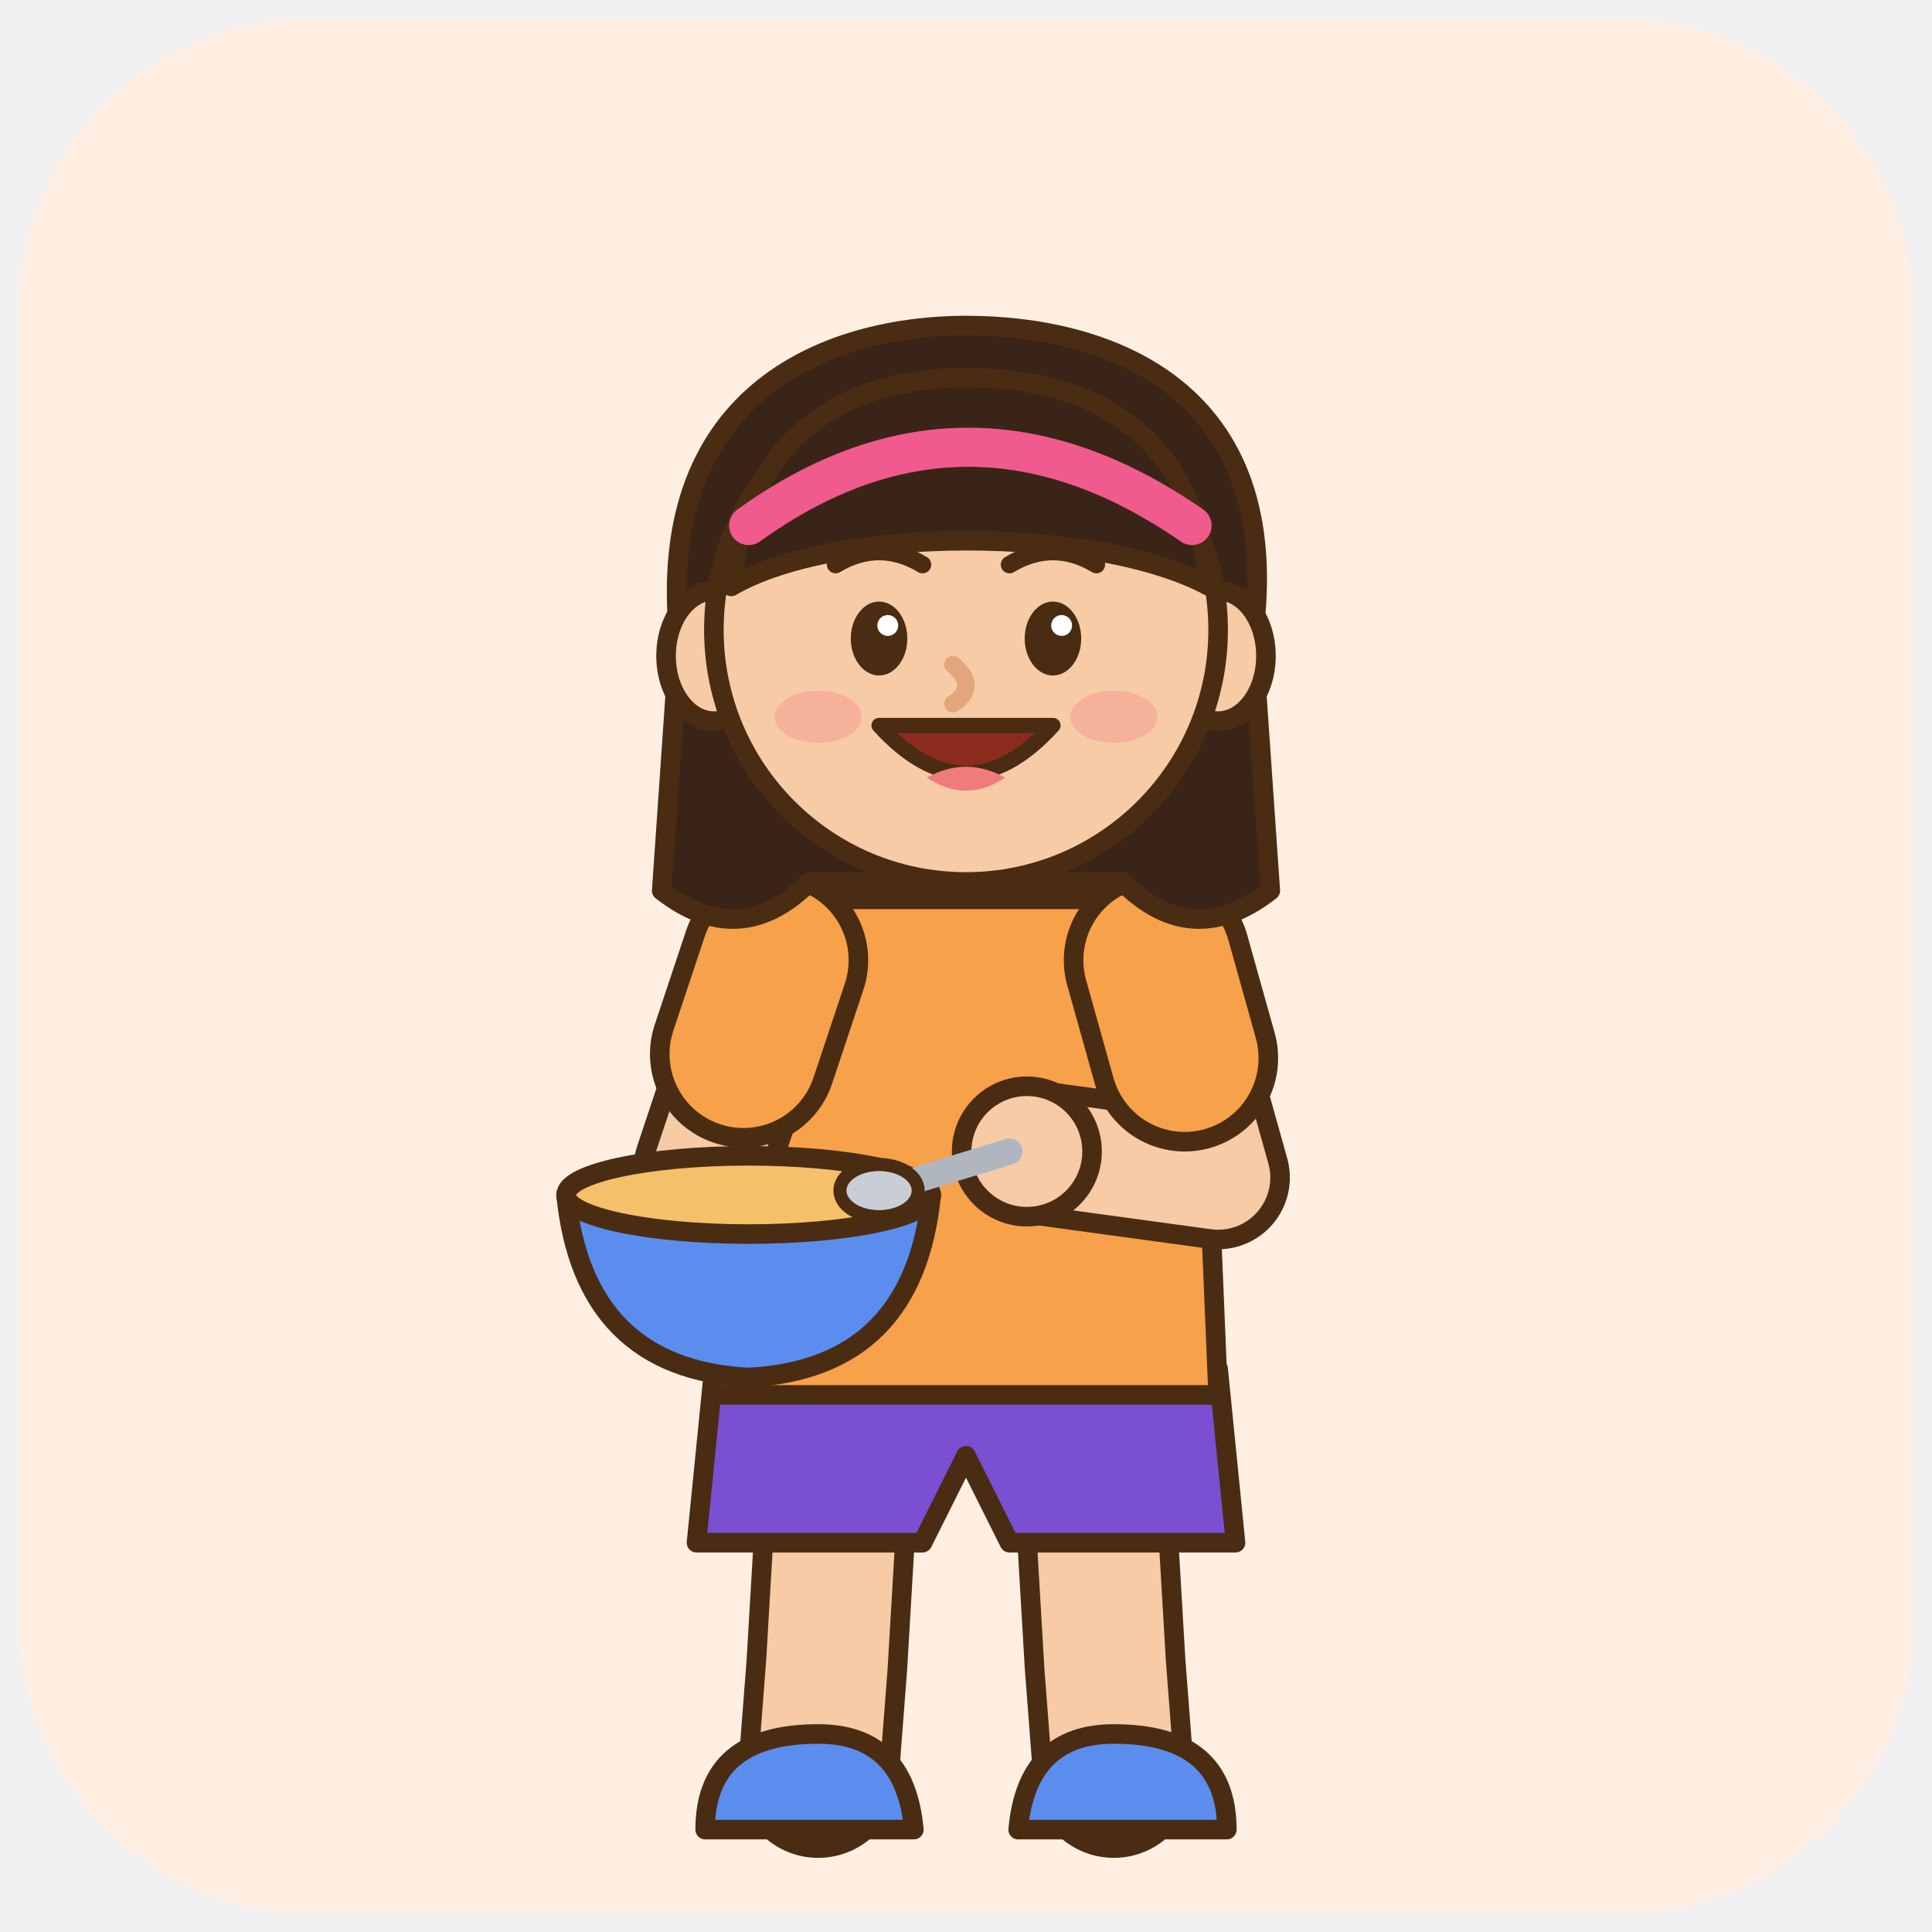
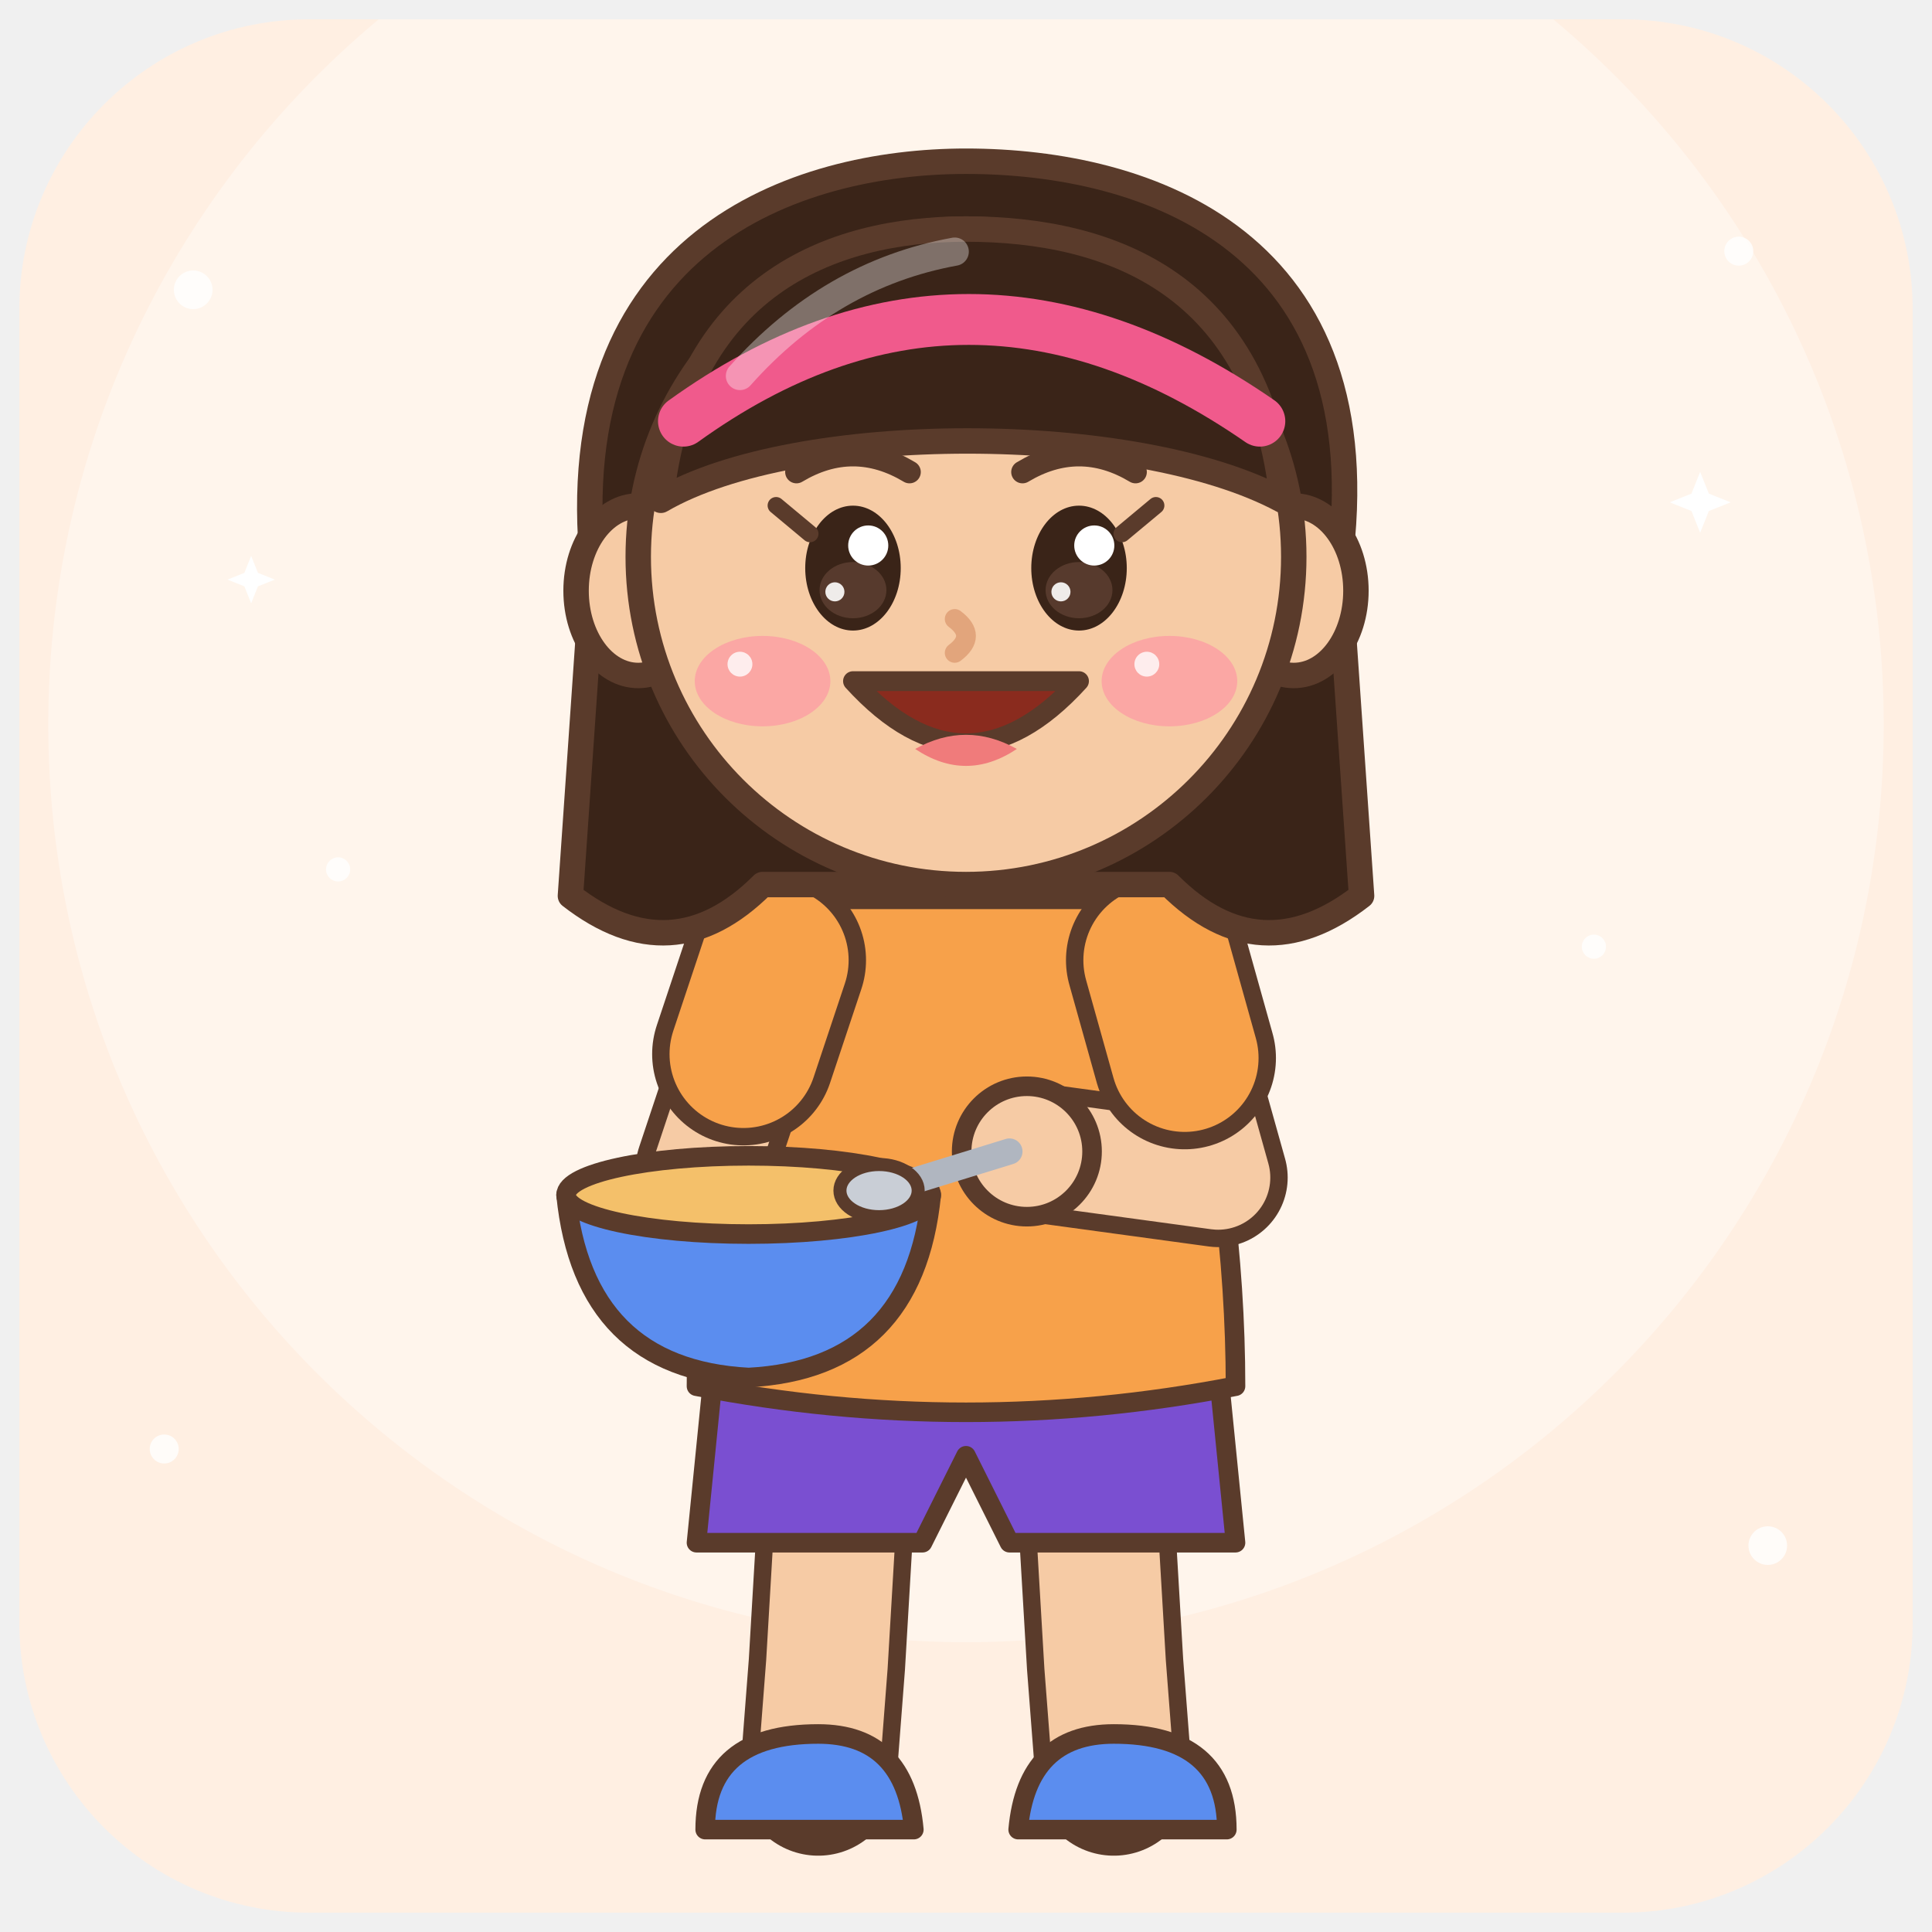
<svg xmlns="http://www.w3.org/2000/svg" viewBox="0 0 512 512">
  <style>
    .fr { animation: fr 1.2s steps(1) infinite; }
    .fr:not(.fr0) { opacity: 0; }
    @keyframes fr { 0% { opacity: 1 } 50.00% { opacity: 0 } 100% { opacity: 0 } }
    .fr1 { animation-delay: 0.60s; }
    @media (prefers-reduced-motion: reduce) { * { animation: none !important; } }
  </style>
  <defs>
    <clipPath id="tile">
      <rect x="4" y="4" width="392" height="392" rx="60" />
    </clipPath>
  </defs>
  <g transform="scale(1.28)">
    <g clip-path="url(#tile)">
      <rect x="4" y="4" width="392" height="392" rx="60" fill="#FFEFE2" />
+       <circle cx="200" cy="150" r="190" fill="#fff" opacity="0.35" />
+       <circle cx="40" cy="60" r="4" fill="#fff" opacity="0.8" />
+       <circle cx="360" cy="52" r="3" fill="#fff" opacity="0.8" />
+       <circle cx="34" cy="300" r="3" fill="#fff" opacity="0.8" />
+       <circle cx="366" cy="320" r="4" fill="#fff" opacity="0.8" />
+       <circle cx="70" cy="180" r="2.5" fill="#fff" opacity="0.8" />
+       <circle cx="330" cy="196" r="2.5" fill="#fff" opacity="0.8" />
+       <path d="M352 97.7 L353.8 102.2 L358.3 104 L353.8 105.8 L352 110.3 L350.2 105.8 L345.7 104 L350.2 102.2 Z" fill="#fff" />
+       <path d="M52 115.1 L53.4 118.6 L56.9 120 L53.4 121.4 L52 124.9 L50.6 121.4 L47.1 120 L50.6 118.6 Z" fill="#fff" />
      <g class="fr fr0">
        <g transform="translate(20 26) scale(0.9)">
          <g transform="translate(0 0)">
-             <path d="M170 320 L168 354 L166 380" fill="none" stroke="#4A2C12" stroke-width="37" stroke-linejoin="round" stroke-linecap="round" />
+             <path d="M170 320 L168 354 L166 380" fill="none" stroke="#5A3B2B" stroke-width="36" stroke-linejoin="round" stroke-linecap="round" />
            <path d="M170 320 L168 354 L166 380" fill="none" stroke="#F6CBA5" stroke-width="28" stroke-linejoin="round" stroke-linecap="round" />
-             <path d="M230 320 L232 354 L234 380" fill="none" stroke="#4A2C12" stroke-width="37" stroke-linejoin="round" stroke-linecap="round" />
+             <path d="M230 320 L232 354 L234 380" fill="none" stroke="#5A3B2B" stroke-width="36" stroke-linejoin="round" stroke-linecap="round" />
            <path d="M230 320 L232 354 L234 380" fill="none" stroke="#F6CBA5" stroke-width="28" stroke-linejoin="round" stroke-linecap="round" />
-             <path d="M140 392 Q140 370 166 370 Q186 370 188 392 Z" fill="#5B8DEF" stroke="#4A2C12" stroke-width="4.5" stroke-linejoin="round" stroke-linecap="round" />
-             <path d="M212 392 Q214 370 234 370 Q260 370 260 392 Z" fill="#5B8DEF" stroke="#4A2C12" stroke-width="4.5" stroke-linejoin="round" stroke-linecap="round" />
-             <path d="M142 286 L258 286 L262 326 L210 326 L200 306 L190 326 L138 326 Z" fill="#7A4FD1" stroke="#4A2C12" stroke-width="4.5" stroke-linejoin="round" stroke-linecap="round" />
+             <path d="M140 392 Q140 370 166 370 Q186 370 188 392 Z" fill="#5B8DEF" stroke="#5A3B2B" stroke-width="4.5" stroke-linejoin="round" stroke-linecap="round" />
+             <path d="M212 392 Q214 370 234 370 Q260 370 260 392 Z" fill="#5B8DEF" stroke="#5A3B2B" stroke-width="4.5" stroke-linejoin="round" stroke-linecap="round" />
+             <path d="M142 286 L258 286 L262 326 L210 326 L200 306 L190 326 L138 326 Z" fill="#7A4FD1" stroke="#5A3B2B" stroke-width="4.5" stroke-linejoin="round" stroke-linecap="round" />
            <rect x="188" y="160" width="24" height="30" rx="0" fill="#F6CBA5" />
-             <path d="M188 160 V190 M212 160 V190" fill="none" stroke="#4A2C12" stroke-width="4.5" stroke-linejoin="round" stroke-linecap="round" />
-             <path d="M146 196 Q148 180 166 178 L234 178 Q252 180 254 196 L258 292 L142 292 Z" fill="#F7A14A" stroke="#4A2C12" stroke-width="4.5" stroke-linejoin="round" stroke-linecap="round" />
+             <path d="M188 160 V190 M212 160 V190" fill="none" stroke="#5A3B2B" stroke-width="4.5" stroke-linejoin="round" stroke-linecap="round" />
+             <path d="M150 196 Q150 178 172 178 L228 178 Q250 178 250 196 Q262 246 262 290 Q200 302 138 290 Q138 246 150 196 Z" fill="#F7A14A" stroke="#5A3B2B" stroke-width="4.5" stroke-linejoin="round" stroke-linecap="round" />
            <g class="arm-l">
-               <path d="M156 192 L140 240 L150 262" fill="none" stroke="#4A2C12" stroke-width="33" stroke-linejoin="round" stroke-linecap="round" />
+               <path d="M156 192 L140 240 L150 262" fill="none" stroke="#5A3B2B" stroke-width="32" stroke-linejoin="round" stroke-linecap="round" />
              <path d="M156 192 L140 240 L150 262" fill="none" stroke="#F6CBA5" stroke-width="24" stroke-linejoin="round" stroke-linecap="round" />
-               <path d="M156 192 L148.8 213.6" fill="none" stroke="#4A2C12" stroke-width="43" stroke-linejoin="round" stroke-linecap="round" />
+               <path d="M156 192 L148.8 213.6" fill="none" stroke="#5A3B2B" stroke-width="42" stroke-linejoin="round" stroke-linecap="round" />
              <path d="M156 192 L148.8 213.6" fill="none" stroke="#F7A14A" stroke-width="34" stroke-linejoin="round" stroke-linecap="round" />
-               <circle cx="150" cy="262" r="15" fill="#F6CBA5" stroke="#4A2C12" stroke-width="4.5" stroke-linejoin="round" stroke-linecap="round" />
+               <circle cx="150" cy="262" r="15" fill="#F6CBA5" stroke="#5A3B2B" stroke-width="4.5" stroke-linejoin="round" stroke-linecap="round" />
            </g>
            <g class="arm-r">
-               <path d="M244 192 L258 242 L214 236" fill="none" stroke="#4A2C12" stroke-width="33" stroke-linejoin="round" stroke-linecap="round" />
+               <path d="M244 192 L258 242 L214 236" fill="none" stroke="#5A3B2B" stroke-width="32" stroke-linejoin="round" stroke-linecap="round" />
              <path d="M244 192 L258 242 L214 236" fill="none" stroke="#F6CBA5" stroke-width="24" stroke-linejoin="round" stroke-linecap="round" />
-               <path d="M244 192 L250.3 214.5" fill="none" stroke="#4A2C12" stroke-width="43" stroke-linejoin="round" stroke-linecap="round" />
+               <path d="M244 192 L250.3 214.5" fill="none" stroke="#5A3B2B" stroke-width="42" stroke-linejoin="round" stroke-linecap="round" />
              <path d="M244 192 L250.3 214.5" fill="none" stroke="#F7A14A" stroke-width="34" stroke-linejoin="round" stroke-linecap="round" />
-               <circle cx="214" cy="236" r="15" fill="#F6CBA5" stroke="#4A2C12" stroke-width="4.5" stroke-linejoin="round" stroke-linecap="round" />
+               <circle cx="214" cy="236" r="15" fill="#F6CBA5" stroke="#5A3B2B" stroke-width="4.5" stroke-linejoin="round" stroke-linecap="round" />
            </g>
            <g class="head" transform="translate(0 0) rotate(0 200 170)">
-               <path d="M134 118 C128 60 170 46 200 46 C232 46 274 60 266 118 L270 176 Q252 190 236 174 L164 174 Q148 190 130 176 Z" fill="#3A2418" stroke="#4A2C12" stroke-width="4.5" stroke-linejoin="round" stroke-linecap="round" />
-               <ellipse cx="142" cy="122" rx="11" ry="15" fill="#F6CBA5" stroke="#4A2C12" stroke-width="4.5" stroke-linejoin="round" stroke-linecap="round" />
-               <ellipse cx="258" cy="122" rx="11" ry="15" fill="#F6CBA5" stroke="#4A2C12" stroke-width="4.5" stroke-linejoin="round" stroke-linecap="round" />
-               <circle cx="200" cy="116" r="58" fill="#F6CBA5" stroke="#4A2C12" stroke-width="4.5" stroke-linejoin="round" stroke-linecap="round" />
-               <ellipse cx="166" cy="136" rx="10" ry="6" fill="#F59A92" opacity="0.55" class="blush" />
-               <ellipse cx="234" cy="136" rx="10" ry="6" fill="#F59A92" opacity="0.55" class="blush" />
-               <path d="M197 124 q6 5 0 9" fill="none" stroke="#E2A57C" stroke-width="4" stroke-linejoin="round" stroke-linecap="round" />
-               <path d="M170 101 q10 -6 20 0" fill="none" stroke="#4A2C12" stroke-width="4" stroke-linejoin="round" stroke-linecap="round" />
-               <path d="M210 101 q10 -6 20 0" fill="none" stroke="#4A2C12" stroke-width="4" stroke-linejoin="round" stroke-linecap="round" />
-               <ellipse cx="180" cy="118" rx="6.5" ry="8.5" fill="#4A2C12" />
-               <ellipse cx="220" cy="118" rx="6.5" ry="8.5" fill="#4A2C12" />
-               <circle cx="182" cy="115" r="2.4" fill="#fff" />
-               <circle cx="222" cy="115" r="2.4" fill="#fff" />
-               <path d="M180 138 Q200 160 220 138 Z" fill="#8A2B1E" stroke="#4A2C12" stroke-width="3.5" stroke-linejoin="round" stroke-linecap="round" />
-               <path d="M191 150 Q200 145 209 150 Q200 156 191 150 Z" fill="#F07B7B" />
-               <path d="M146 106 C150 68 176 58 200 58 C226 58 252 68 256 106 C230 92 170 92 146 106 Z" fill="#3A2418" stroke="#4A2C12" stroke-width="4.5" stroke-linejoin="round" stroke-linecap="round" />
-               <path d="M150 92 Q200 56 252 92" fill="none" stroke="#F05A8C" stroke-width="9" stroke-linejoin="round" stroke-linecap="round" />
+               <g transform="translate(200 172) scale(1.3) translate(-200 -172)">
+                 <path d="M134 118 C128 60 170 46 200 46 C232 46 274 60 266 118 L270 176 Q252 190 236 174 L164 174 Q148 190 130 176 Z" fill="#3A2418" stroke="#5A3B2B" stroke-width="4.5" stroke-linejoin="round" stroke-linecap="round" />
+                 <ellipse cx="142" cy="122" rx="11" ry="15" fill="#F6CBA5" stroke="#5A3B2B" stroke-width="4.5" stroke-linejoin="round" stroke-linecap="round" />
+                 <ellipse cx="258" cy="122" rx="11" ry="15" fill="#F6CBA5" stroke="#5A3B2B" stroke-width="4.5" stroke-linejoin="round" stroke-linecap="round" />
+                 <circle cx="200" cy="116" r="58" fill="#F6CBA5" stroke="#5A3B2B" stroke-width="4.5" stroke-linejoin="round" stroke-linecap="round" />
+                 <ellipse cx="164" cy="138" rx="12" ry="8" fill="#FF8FA3" opacity="0.6" class="blush" />
+                 <ellipse cx="236" cy="138" rx="12" ry="8" fill="#FF8FA3" opacity="0.6" class="blush" />
+                 <circle cx="160" cy="135" r="2.2" fill="#fff" opacity="0.8" />
+                 <circle cx="232" cy="135" r="2.2" fill="#fff" opacity="0.8" />
+                 <path d="M198 127 q4 3 0 6" fill="none" stroke="#E2A57C" stroke-width="3.5" stroke-linejoin="round" stroke-linecap="round" />
+                 <path d="M170 101 q10 -6 20 0" fill="none" stroke="#5A3B2B" stroke-width="4" stroke-linejoin="round" stroke-linecap="round" />
+                 <path d="M210 101 q10 -6 20 0" fill="none" stroke="#5A3B2B" stroke-width="4" stroke-linejoin="round" stroke-linecap="round" />
+                 <ellipse cx="180" cy="118" rx="8.45" ry="11.05" fill="#3A2418" />
+                 <ellipse cx="180" cy="121.9" rx="5.915" ry="4.973" fill="#6B4A3A" opacity="0.6" />
+                 <circle cx="182.7" cy="114" r="3.549" fill="#fff" />
+                 <circle cx="176.8" cy="122.2" r="1.69" fill="#fff" opacity="0.9" />
+                 <path d="M172.395 111.922 l-6 -5" fill="none" stroke="#5A3B2B" stroke-width="3" stroke-linejoin="round" stroke-linecap="round" />
+                 <ellipse cx="220" cy="118" rx="8.45" ry="11.05" fill="#3A2418" />
+                 <ellipse cx="220" cy="121.9" rx="5.915" ry="4.973" fill="#6B4A3A" opacity="0.6" />
+                 <circle cx="222.7" cy="114" r="3.549" fill="#fff" />
+                 <circle cx="216.8" cy="122.2" r="1.69" fill="#fff" opacity="0.9" />
+                 <path d="M227.605 111.922 l6 -5" fill="none" stroke="#5A3B2B" stroke-width="3" stroke-linejoin="round" stroke-linecap="round" />
+                 <path d="M180 138 Q200 160 220 138 Z" fill="#8A2B1E" stroke="#5A3B2B" stroke-width="3.5" stroke-linejoin="round" stroke-linecap="round" />
+                 <path d="M191 150 Q200 145 209 150 Q200 156 191 150 Z" fill="#F07B7B" />
+                 <path d="M146 106 C150 68 176 58 200 58 C226 58 252 68 256 106 C230 92 170 92 146 106 Z" fill="#3A2418" stroke="#5A3B2B" stroke-width="4.5" stroke-linejoin="round" stroke-linecap="round" />
+                 <path d="M150 92 Q200 56 252 92" fill="none" stroke="#F05A8C" stroke-width="9" stroke-linejoin="round" stroke-linecap="round" />
+                 <path d="M160 84 Q176 66 198 62" fill="none" stroke="#fff" stroke-width="5" stroke-linejoin="round" stroke-linecap="round" opacity="0.35" />
+               </g>
            </g>
          </g>
-           <path d="M108 246 Q112 286 150 288 Q188 286 192 246 Z" fill="#5B8DEF" stroke="#4A2C12" stroke-width="4.5" stroke-linejoin="round" stroke-linecap="round" />
-           <ellipse cx="150" cy="246" rx="42" ry="9" fill="#F4C06A" stroke="#4A2C12" stroke-width="4.5" stroke-linejoin="round" stroke-linecap="round" />
+           <path d="M108 246 Q112 286 150 288 Q188 286 192 246 Z" fill="#5B8DEF" stroke="#5A3B2B" stroke-width="4.5" stroke-linejoin="round" stroke-linecap="round" />
+           <ellipse cx="150" cy="246" rx="42" ry="9" fill="#F4C06A" stroke="#5A3B2B" stroke-width="4.5" stroke-linejoin="round" stroke-linecap="round" />
          <path d="M210 236 L184 244" fill="none" stroke="#B0B6C0" stroke-width="6" stroke-linejoin="round" stroke-linecap="round" />
-           <ellipse cx="180" cy="245" rx="9" ry="6" fill="#C9CED6" stroke="#4A2C12" stroke-width="3" stroke-linejoin="round" stroke-linecap="round" />
+           <ellipse cx="180" cy="245" rx="9" ry="6" fill="#C9CED6" stroke="#5A3B2B" stroke-width="3" stroke-linejoin="round" stroke-linecap="round" />
        </g>
      </g>
      <g class="fr fr1">
        <g transform="translate(20 26) scale(0.9)">
          <g transform="translate(0 0)">
-             <path d="M170 320 L168 354 L166 380" fill="none" stroke="#4A2C12" stroke-width="37" stroke-linejoin="round" stroke-linecap="round" />
+             <path d="M170 320 L168 354 L166 380" fill="none" stroke="#5A3B2B" stroke-width="36" stroke-linejoin="round" stroke-linecap="round" />
            <path d="M170 320 L168 354 L166 380" fill="none" stroke="#F6CBA5" stroke-width="28" stroke-linejoin="round" stroke-linecap="round" />
-             <path d="M230 320 L232 354 L234 380" fill="none" stroke="#4A2C12" stroke-width="37" stroke-linejoin="round" stroke-linecap="round" />
+             <path d="M230 320 L232 354 L234 380" fill="none" stroke="#5A3B2B" stroke-width="36" stroke-linejoin="round" stroke-linecap="round" />
            <path d="M230 320 L232 354 L234 380" fill="none" stroke="#F6CBA5" stroke-width="28" stroke-linejoin="round" stroke-linecap="round" />
-             <path d="M140 392 Q140 370 166 370 Q186 370 188 392 Z" fill="#5B8DEF" stroke="#4A2C12" stroke-width="4.5" stroke-linejoin="round" stroke-linecap="round" />
-             <path d="M212 392 Q214 370 234 370 Q260 370 260 392 Z" fill="#5B8DEF" stroke="#4A2C12" stroke-width="4.5" stroke-linejoin="round" stroke-linecap="round" />
-             <path d="M142 286 L258 286 L262 326 L210 326 L200 306 L190 326 L138 326 Z" fill="#7A4FD1" stroke="#4A2C12" stroke-width="4.5" stroke-linejoin="round" stroke-linecap="round" />
+             <path d="M140 392 Q140 370 166 370 Q186 370 188 392 Z" fill="#5B8DEF" stroke="#5A3B2B" stroke-width="4.5" stroke-linejoin="round" stroke-linecap="round" />
+             <path d="M212 392 Q214 370 234 370 Q260 370 260 392 Z" fill="#5B8DEF" stroke="#5A3B2B" stroke-width="4.5" stroke-linejoin="round" stroke-linecap="round" />
+             <path d="M142 286 L258 286 L262 326 L210 326 L200 306 L190 326 L138 326 Z" fill="#7A4FD1" stroke="#5A3B2B" stroke-width="4.5" stroke-linejoin="round" stroke-linecap="round" />
            <rect x="188" y="160" width="24" height="30" rx="0" fill="#F6CBA5" />
-             <path d="M188 160 V190 M212 160 V190" fill="none" stroke="#4A2C12" stroke-width="4.5" stroke-linejoin="round" stroke-linecap="round" />
-             <path d="M146 196 Q148 180 166 178 L234 178 Q252 180 254 196 L258 292 L142 292 Z" fill="#F7A14A" stroke="#4A2C12" stroke-width="4.5" stroke-linejoin="round" stroke-linecap="round" />
+             <path d="M188 160 V190 M212 160 V190" fill="none" stroke="#5A3B2B" stroke-width="4.5" stroke-linejoin="round" stroke-linecap="round" />
+             <path d="M150 196 Q150 178 172 178 L228 178 Q250 178 250 196 Q262 246 262 290 Q200 302 138 290 Q138 246 150 196 Z" fill="#F7A14A" stroke="#5A3B2B" stroke-width="4.5" stroke-linejoin="round" stroke-linecap="round" />
            <g class="head" transform="translate(0 0) rotate(0 200 170)">
-               <path d="M134 118 C128 60 170 46 200 46 C232 46 274 60 266 118 L270 176 Q252 190 236 174 L164 174 Q148 190 130 176 Z" fill="#3A2418" stroke="#4A2C12" stroke-width="4.5" stroke-linejoin="round" stroke-linecap="round" />
-               <ellipse cx="142" cy="122" rx="11" ry="15" fill="#F6CBA5" stroke="#4A2C12" stroke-width="4.5" stroke-linejoin="round" stroke-linecap="round" />
-               <ellipse cx="258" cy="122" rx="11" ry="15" fill="#F6CBA5" stroke="#4A2C12" stroke-width="4.5" stroke-linejoin="round" stroke-linecap="round" />
-               <circle cx="200" cy="116" r="58" fill="#F6CBA5" stroke="#4A2C12" stroke-width="4.5" stroke-linejoin="round" stroke-linecap="round" />
-               <ellipse cx="166" cy="136" rx="10" ry="6" fill="#F59A92" opacity="0.55" class="blush" />
-               <ellipse cx="234" cy="136" rx="10" ry="6" fill="#F59A92" opacity="0.55" class="blush" />
-               <path d="M197 124 q6 5 0 9" fill="none" stroke="#E2A57C" stroke-width="4" stroke-linejoin="round" stroke-linecap="round" />
-               <path d="M170 101 q10 -6 20 0" fill="none" stroke="#4A2C12" stroke-width="4" stroke-linejoin="round" stroke-linecap="round" />
-               <path d="M210 101 q10 -6 20 0" fill="none" stroke="#4A2C12" stroke-width="4" stroke-linejoin="round" stroke-linecap="round" />
-               <ellipse cx="180" cy="118" rx="6.5" ry="8.5" fill="#4A2C12" />
-               <ellipse cx="220" cy="118" rx="6.5" ry="8.5" fill="#4A2C12" />
-               <circle cx="182" cy="115" r="2.4" fill="#fff" />
-               <circle cx="222" cy="115" r="2.4" fill="#fff" />
-               <ellipse cx="200" cy="145" rx="6" ry="5" fill="#8A2B1E" stroke="#4A2C12" stroke-width="3" stroke-linejoin="round" stroke-linecap="round" />
-               <path d="M146 106 C150 68 176 58 200 58 C226 58 252 68 256 106 C230 92 170 92 146 106 Z" fill="#3A2418" stroke="#4A2C12" stroke-width="4.5" stroke-linejoin="round" stroke-linecap="round" />
-               <path d="M150 92 Q200 56 252 92" fill="none" stroke="#F05A8C" stroke-width="9" stroke-linejoin="round" stroke-linecap="round" />
+               <g transform="translate(200 172) scale(1.3) translate(-200 -172)">
+                 <path d="M134 118 C128 60 170 46 200 46 C232 46 274 60 266 118 L270 176 Q252 190 236 174 L164 174 Q148 190 130 176 Z" fill="#3A2418" stroke="#5A3B2B" stroke-width="4.5" stroke-linejoin="round" stroke-linecap="round" />
+                 <ellipse cx="142" cy="122" rx="11" ry="15" fill="#F6CBA5" stroke="#5A3B2B" stroke-width="4.5" stroke-linejoin="round" stroke-linecap="round" />
+                 <ellipse cx="258" cy="122" rx="11" ry="15" fill="#F6CBA5" stroke="#5A3B2B" stroke-width="4.5" stroke-linejoin="round" stroke-linecap="round" />
+                 <circle cx="200" cy="116" r="58" fill="#F6CBA5" stroke="#5A3B2B" stroke-width="4.5" stroke-linejoin="round" stroke-linecap="round" />
+                 <ellipse cx="164" cy="138" rx="12" ry="8" fill="#FF8FA3" opacity="0.6" class="blush" />
+                 <ellipse cx="236" cy="138" rx="12" ry="8" fill="#FF8FA3" opacity="0.6" class="blush" />
+                 <circle cx="160" cy="135" r="2.2" fill="#fff" opacity="0.8" />
+                 <circle cx="232" cy="135" r="2.2" fill="#fff" opacity="0.8" />
+                 <path d="M198 127 q4 3 0 6" fill="none" stroke="#E2A57C" stroke-width="3.5" stroke-linejoin="round" stroke-linecap="round" />
+                 <path d="M170 101 q10 -6 20 0" fill="none" stroke="#5A3B2B" stroke-width="4" stroke-linejoin="round" stroke-linecap="round" />
+                 <path d="M210 101 q10 -6 20 0" fill="none" stroke="#5A3B2B" stroke-width="4" stroke-linejoin="round" stroke-linecap="round" />
+                 <ellipse cx="180" cy="118" rx="8.45" ry="11.05" fill="#3A2418" />
+                 <ellipse cx="180" cy="121.9" rx="5.915" ry="4.973" fill="#6B4A3A" opacity="0.6" />
+                 <circle cx="182.7" cy="114" r="3.549" fill="#fff" />
+                 <circle cx="176.8" cy="122.2" r="1.69" fill="#fff" opacity="0.9" />
+                 <path d="M172.395 111.922 l-6 -5" fill="none" stroke="#5A3B2B" stroke-width="3" stroke-linejoin="round" stroke-linecap="round" />
+                 <ellipse cx="220" cy="118" rx="8.45" ry="11.05" fill="#3A2418" />
+                 <ellipse cx="220" cy="121.9" rx="5.915" ry="4.973" fill="#6B4A3A" opacity="0.6" />
+                 <circle cx="222.7" cy="114" r="3.549" fill="#fff" />
+                 <circle cx="216.8" cy="122.2" r="1.69" fill="#fff" opacity="0.9" />
+                 <path d="M227.605 111.922 l6 -5" fill="none" stroke="#5A3B2B" stroke-width="3" stroke-linejoin="round" stroke-linecap="round" />
+                 <ellipse cx="200" cy="145" rx="6" ry="5" fill="#8A2B1E" stroke="#5A3B2B" stroke-width="3" stroke-linejoin="round" stroke-linecap="round" />
+                 <path d="M146 106 C150 68 176 58 200 58 C226 58 252 68 256 106 C230 92 170 92 146 106 Z" fill="#3A2418" stroke="#5A3B2B" stroke-width="4.5" stroke-linejoin="round" stroke-linecap="round" />
+                 <path d="M150 92 Q200 56 252 92" fill="none" stroke="#F05A8C" stroke-width="9" stroke-linejoin="round" stroke-linecap="round" />
+                 <path d="M160 84 Q176 66 198 62" fill="none" stroke="#fff" stroke-width="5" stroke-linejoin="round" stroke-linecap="round" opacity="0.35" />
+               </g>
            </g>
            <g class="arm-l">
-               <path d="M156 192 L140 240 L150 262" fill="none" stroke="#4A2C12" stroke-width="33" stroke-linejoin="round" stroke-linecap="round" />
+               <path d="M156 192 L140 240 L150 262" fill="none" stroke="#5A3B2B" stroke-width="32" stroke-linejoin="round" stroke-linecap="round" />
              <path d="M156 192 L140 240 L150 262" fill="none" stroke="#F6CBA5" stroke-width="24" stroke-linejoin="round" stroke-linecap="round" />
-               <path d="M156 192 L148.8 213.6" fill="none" stroke="#4A2C12" stroke-width="43" stroke-linejoin="round" stroke-linecap="round" />
+               <path d="M156 192 L148.8 213.6" fill="none" stroke="#5A3B2B" stroke-width="42" stroke-linejoin="round" stroke-linecap="round" />
              <path d="M156 192 L148.8 213.6" fill="none" stroke="#F7A14A" stroke-width="34" stroke-linejoin="round" stroke-linecap="round" />
-               <circle cx="150" cy="262" r="15" fill="#F6CBA5" stroke="#4A2C12" stroke-width="4.5" stroke-linejoin="round" stroke-linecap="round" />
+               <circle cx="150" cy="262" r="15" fill="#F6CBA5" stroke="#5A3B2B" stroke-width="4.5" stroke-linejoin="round" stroke-linecap="round" />
            </g>
            <g class="arm-r">
-               <path d="M244 192 L268 214 L236 176" fill="none" stroke="#4A2C12" stroke-width="33" stroke-linejoin="round" stroke-linecap="round" />
+               <path d="M244 192 L268 214 L236 176" fill="none" stroke="#5A3B2B" stroke-width="32" stroke-linejoin="round" stroke-linecap="round" />
              <path d="M244 192 L268 214 L236 176" fill="none" stroke="#F6CBA5" stroke-width="24" stroke-linejoin="round" stroke-linecap="round" />
-               <path d="M244 192 L254.8 201.9" fill="none" stroke="#4A2C12" stroke-width="43" stroke-linejoin="round" stroke-linecap="round" />
+               <path d="M244 192 L254.8 201.9" fill="none" stroke="#5A3B2B" stroke-width="42" stroke-linejoin="round" stroke-linecap="round" />
              <path d="M244 192 L254.8 201.9" fill="none" stroke="#F7A14A" stroke-width="34" stroke-linejoin="round" stroke-linecap="round" />
-               <circle cx="236" cy="176" r="15" fill="#F6CBA5" stroke="#4A2C12" stroke-width="4.5" stroke-linejoin="round" stroke-linecap="round" />
+               <circle cx="236" cy="176" r="15" fill="#F6CBA5" stroke="#5A3B2B" stroke-width="4.5" stroke-linejoin="round" stroke-linecap="round" />
            </g>
          </g>
-           <path d="M108 246 Q112 286 150 288 Q188 286 192 246 Z" fill="#5B8DEF" stroke="#4A2C12" stroke-width="4.5" stroke-linejoin="round" stroke-linecap="round" />
-           <ellipse cx="150" cy="246" rx="42" ry="9" fill="#F4C06A" stroke="#4A2C12" stroke-width="4.5" stroke-linejoin="round" stroke-linecap="round" />
+           <path d="M108 246 Q112 286 150 288 Q188 286 192 246 Z" fill="#5B8DEF" stroke="#5A3B2B" stroke-width="4.5" stroke-linejoin="round" stroke-linecap="round" />
+           <ellipse cx="150" cy="246" rx="42" ry="9" fill="#F4C06A" stroke="#5A3B2B" stroke-width="4.5" stroke-linejoin="round" stroke-linecap="round" />
          <path d="M232 176 L212 150" fill="none" stroke="#B0B6C0" stroke-width="6" stroke-linejoin="round" stroke-linecap="round" />
-           <ellipse cx="207" cy="146" rx="9" ry="6" fill="#C9CED6" stroke="#4A2C12" stroke-width="3" stroke-linejoin="round" stroke-linecap="round" />
+           <ellipse cx="207" cy="146" rx="9" ry="6" fill="#C9CED6" stroke="#5A3B2B" stroke-width="3" stroke-linejoin="round" stroke-linecap="round" />
        </g>
      </g>
    </g>
  </g>
</svg>
